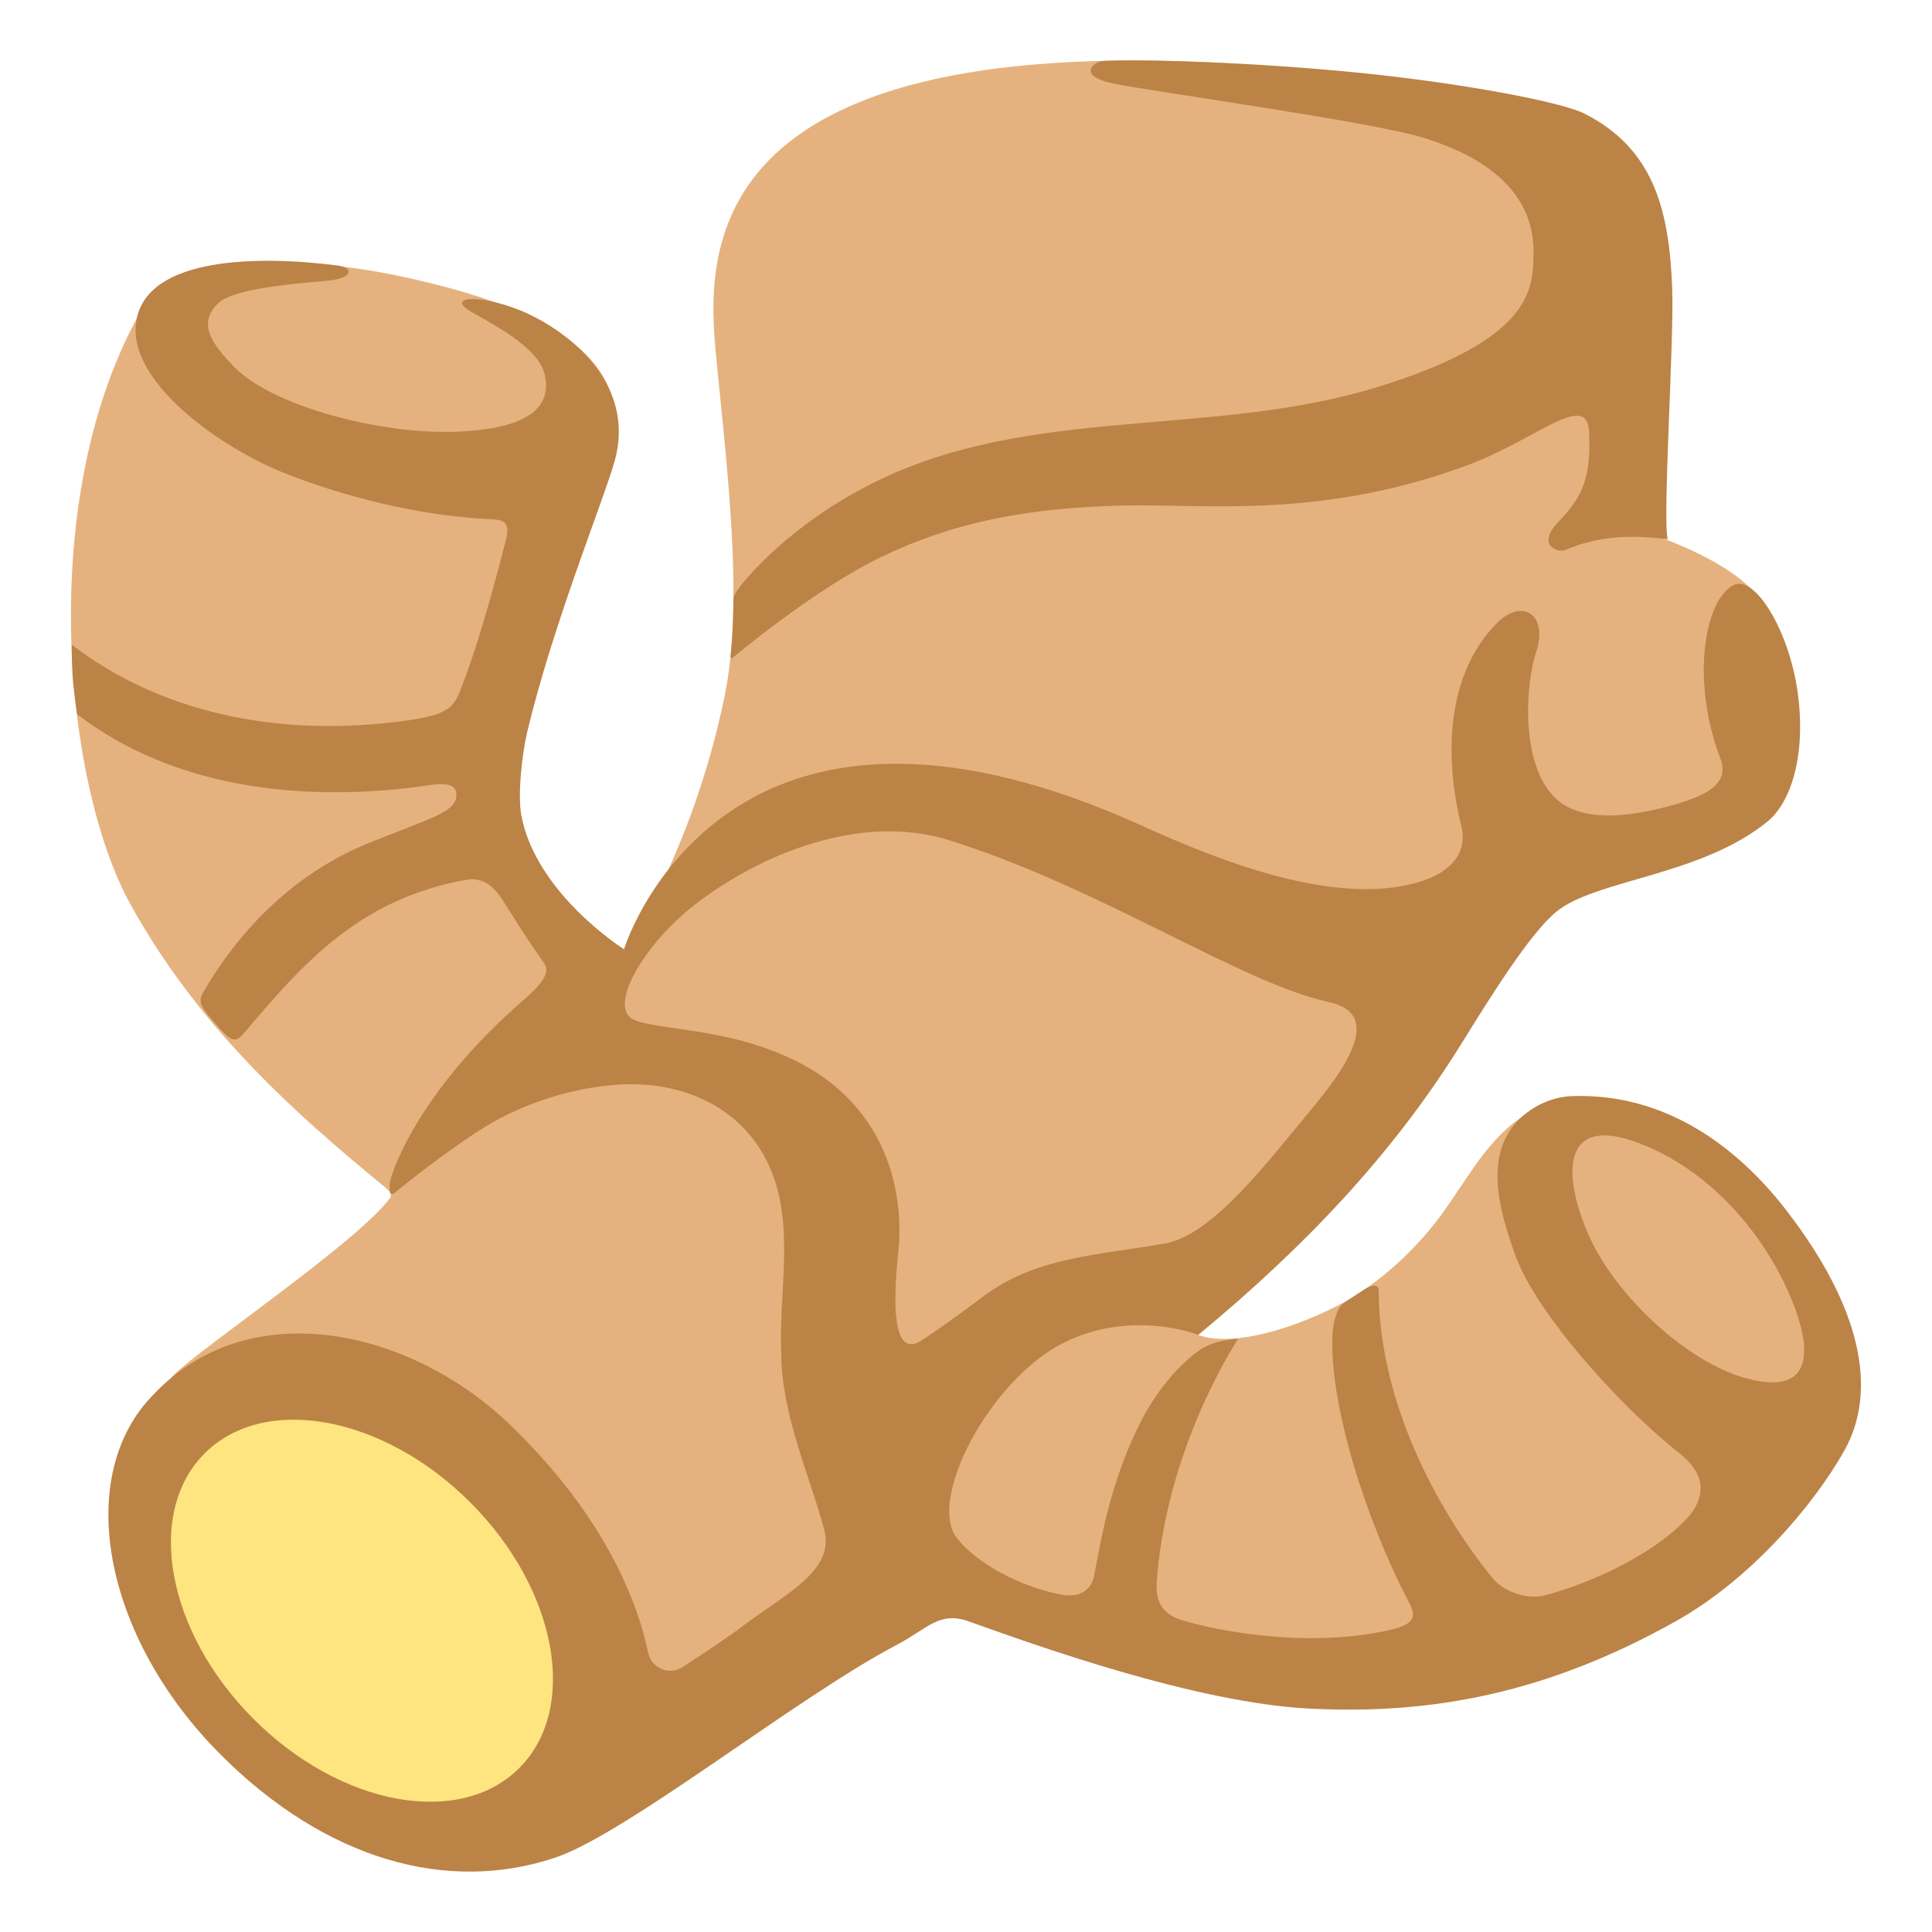
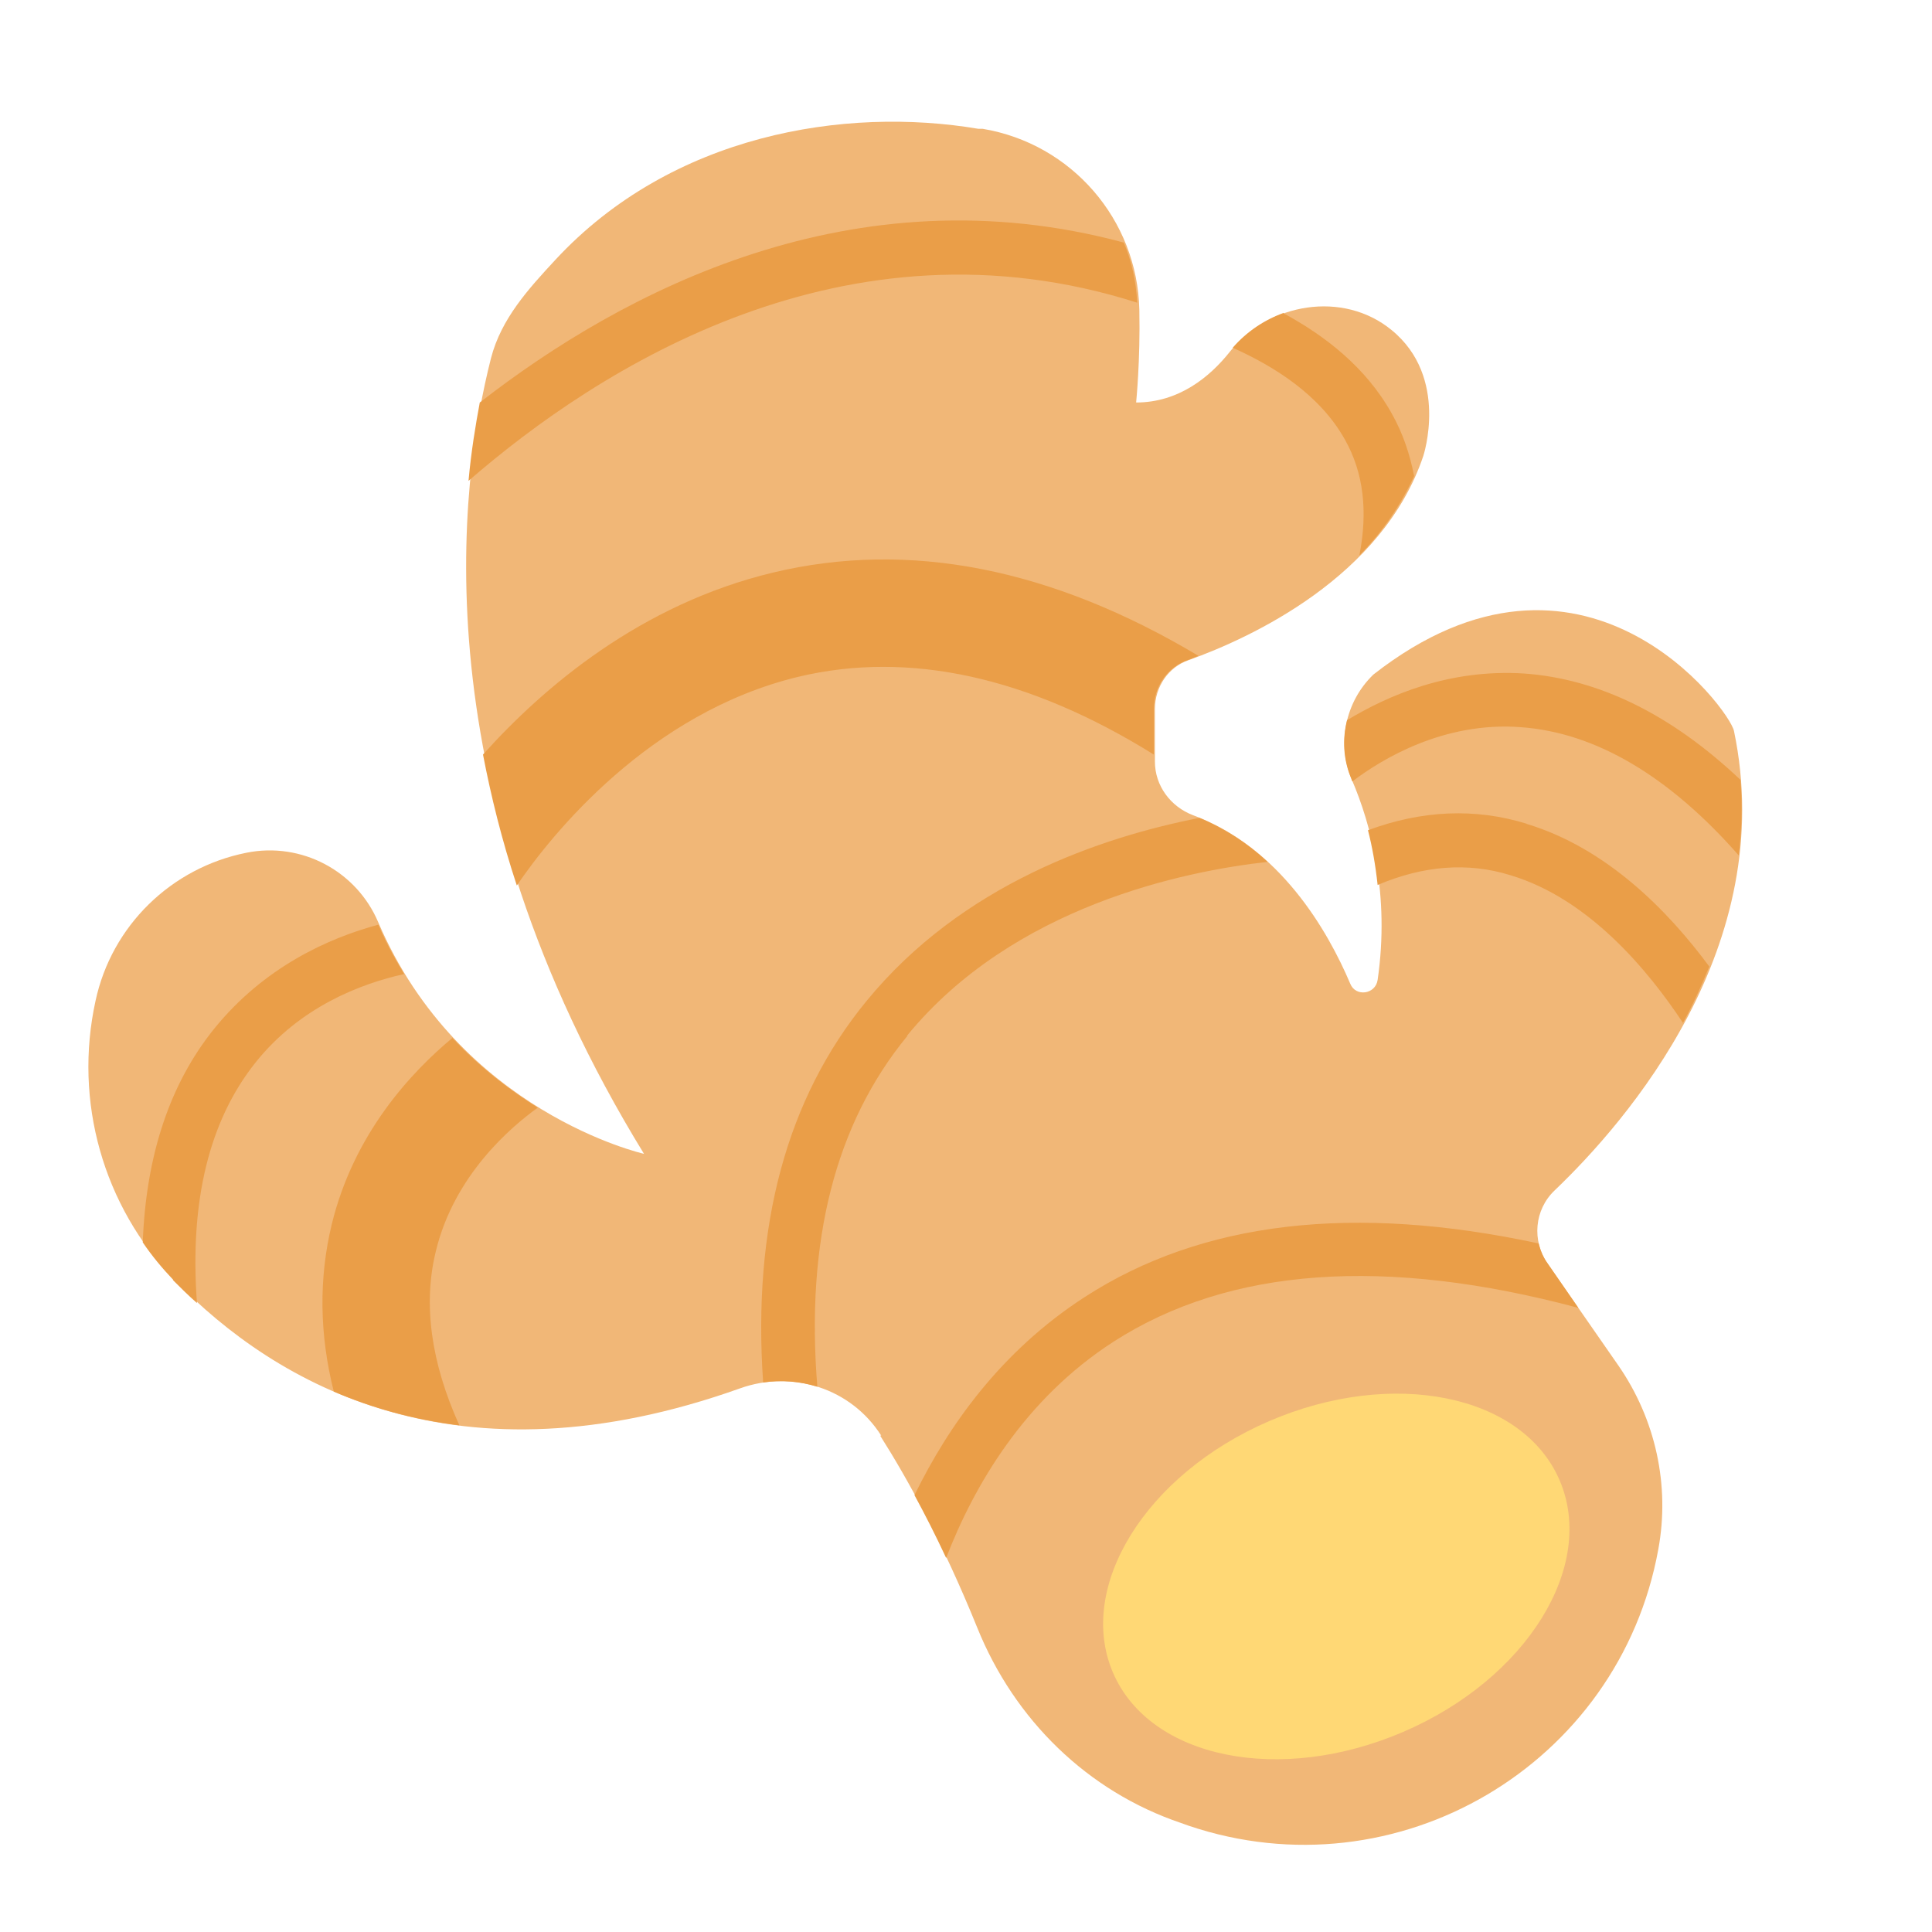
- <svg xmlns="http://www.w3.org/2000/svg" xml:space="preserve" style="enable-background:new 0 0 128 128" viewBox="0 0 128 128">
-   <path d="M62.5 104.76s-16.91 12.69-24.32 16.91c-1.3.74-30.03-27.25-26.69-30.56 1.91-1.89 12.23-8.84 14.37-11.76 0 0 .19-.24-.31-.66-5.99-4.91-12.37-10.56-16.92-18.8-4.46-8.08-6.41-27.78 1.21-40.14 1.51-2.45 9.03-3.07 16.63-1.46C36.72 20.45 42.32 24 40.41 30.34c-1.7 5.66-6.34 15.62-6.33 22.73.01 5.98 7.23 10.05 7.23 10.05s4.55-6.56 6.7-17.01c1.35-6.6 0-16.28-.62-23.11-.66-7.3-.09-21.62 37.33-18.57 21.69 1.76 23.93 5.67 25.18 13.89.51 3.35-.01 17.25-.01 17.25s5.56 1.88 6.88 4.46c1.04 2.03 1.02 9.59.77 12.19-.28 2.86-8.43 5.48-14.19 7.2-2.12.63-6.43 7.99-9.15 12.52-2.46 4.1-14.85 16.49-14.85 16.49 2.87 1.09 8.54-1.27 10.88-2.87 1.99-1.36 3.76-3.06 5.2-5 1.78-2.4 3.17-5.26 5.74-6.77 2.67-1.57 9.82-.41 15.39 6.1 6.69 7.8 6.31 12.78 5.15 15.8-.84 2.18-7.63 12.38-23.99 15.86-17.24 3.67-35.22-6.79-35.22-6.79z" style="fill:#e5b27f" />
-   <path d="M41.96 54.38v.01-.01z" style="fill:#c69461" />
-   <path d="M48.55 43.57c.1-.07 5.41-4.56 9.94-6.72 4.64-2.21 9.42-3.21 15.99-3.36 5.39-.12 13.11.94 22.85-2.71 4.46-1.67 7.81-4.92 7.95-2.18.19 3.46-.74 4.61-2.11 6.06-1.34 1.43 0 2.01.56 1.77 2.13-.92 4.37-1.02 6.76-.7-.35-1.29.42-13.08.3-16.54-.19-5.34-1.25-9.34-5.81-11.66-1.56-.79-8.14-2.02-14.75-2.69-7.39-.75-14.88-.93-17.14-.8-.62.04-1.81.98.7 1.5s17.32 2.55 20.63 3.62c2.35.76 7.25 2.65 7.18 7.6-.03 2.36 0 5.71-10.43 8.91-10.94 3.34-22.83 1.15-33.17 6.25-5.64 2.78-8.66 6.48-9.07 7.08-.06.09-.34.41-.34.78 0 .95-.05 2.42-.16 3.41-.03.3-.05.51.12.38z" style="fill:#bc8346" />
-   <path d="M118.39 80.24c-2.58-3.36-7.32-7.87-14.26-7.62-1.29.05-2.56.64-3.48 1.54-2.41 2.41-1.29 6.1-.26 9 1.35 3.76 6.71 9.75 10.56 12.87.62.5 2.56 1.83 1.31 3.92-.88 1.47-4.48 4.21-9.76 5.71-1.46.42-3-.34-3.62-1.11-3.73-4.61-7.5-11.68-7.54-19.04 0-.46-.48-.37-.87-.13-.37.24-1.01.65-1.48.98-.52.37-.69 1.6-.71 2.02-.23 4.53 2.14 12.18 5.06 17.77.51.97.46 1.49-1.53 1.9-5.47 1.15-11.29-.04-13.47-.7-1.86-.56-1.77-1.9-1.66-3.07.78-8.76 5.35-15.57 5.35-15.57s-1.53.01-2.57.75c-1.78 1.25-3.22 3.37-4.01 4.98-1.71 3.48-2.4 6.83-2.96 9.96 0 0-.21 1.6-2.16 1.25-1.92-.34-5.16-1.6-6.89-3.69-2.1-2.53 2.15-10.51 6.96-12.96 4.55-2.32 8.99-.56 8.99-.56 6.9-5.71 12.77-11.81 17.35-19.16 1.95-3.14 4.55-7.35 6.34-8.85 2.58-2.16 9.55-2.37 14.01-5.99 1.53-1.24 2.58-4.32 2.02-8.5s-2.86-7.87-4.25-7.18c-1.92.96-2.86 6.27-.89 11.47.71 1.87-1.28 2.51-2.81 3.02-2.22.63-5.39 1.31-7.44.13-3.01-1.73-2.76-7.71-1.94-10.19.81-2.48-.94-3.62-2.64-1.87-3.34 3.39-3.47 8.84-2.31 13.46.16.65.39 2.65-2.74 3.63-5.61 1.74-13.5-1.47-18.4-3.69-13.03-5.92-20.87-4.34-25.27-2.15-6.99 3.48-9.08 10.32-9.08 10.32s-5.82-3.67-6.8-8.86c-.26-1.39.06-4.13.38-5.5 1.71-7.16 5.01-15.23 5.78-17.91 1.58-5.48-3.53-8.98-6.29-10.08-2.76-1.1-4.9-.86-3.18.12 2.04 1.16 4.53 2.51 4.88 4.25.34 1.69-.49 3.48-5.85 3.69-5.02.2-12.19-1.67-14.74-4.29-1.41-1.45-2.54-2.89-1.01-4.26.9-.81 3.91-1.18 7.08-1.44 1.83-.15 1.88-.88.77-1.02-5.06-.65-12.61-.65-13.33 3.67-.67 4 5.59 8.46 10.05 10.18 4.77 1.84 9.52 2.79 13.58 2.97.88.04 1.12.37.84 1.43-.28 1.07-1.57 6.28-3.01 9.91-.43 1.1-.85 1.61-3.5 1.98-8.74 1.23-16.52-.63-22.24-5.02 0 0 0 1.04.06 2.08.05.91.3 2.53.3 2.53 6.35 4.87 14.71 5.78 22.33 4.84 1.18-.15 2.7-.54 2.79.4.11 1.21-1.53 1.58-5.7 3.25-4.97 2-8.58 5.69-11.03 9.86-.38.65-.3.91.64 2 .96 1.1 1.34 1.58 1.96.85 3.84-4.51 7.59-8.98 14.9-10.25.42-.07 1.4-.04 2.21 1.23.98 1.53 1.5 2.4 2.82 4.29.45.63-.08 1.38-1.43 2.54-6.93 6.03-8.73 11.46-8.78 12.09s.09.83.35.59c0 0 3.26-2.68 5.98-4.36 2.44-1.5 5.64-2.58 8.83-2.79 4.06-.27 8.45 1.4 10.18 5.87 1.46 3.77.42 7.97.6 12.01.03 4.05 1.96 8.23 2.85 11.62.71 2.7-2.56 4.23-5.26 6.27-1.04.79-2.78 1.94-4.13 2.82-.89.58-2.07.07-2.28-.97-.63-3.05-2.66-8.85-9.19-15.13-6.64-6.35-17.25-8.64-23.54-2-5.38 5.38-3.4 16.09 4.42 23.91 6.97 6.97 15.02 9.21 22.16 6.81 4.75-1.6 16.04-10.65 22.67-14.12 1.95-1.02 2.76-2.23 4.72-1.53 4.5 1.61 15.05 5.4 22.58 5.78 8.22.42 15.84-1.07 24.27-5.79 4.97-2.79 9.12-7.68 11.16-11.3 2.26-4.03 1.08-9.53-3.8-15.87zm-57.61 8.72c-2.24.97-1.24-5.82-1.2-6.81.2-5.61-2.54-9.36-5.86-11.32-4.66-2.75-9.69-2.49-11.64-3.23-1.95-.74.56-5.01 3.9-7.62 4.27-3.34 11.03-6.18 16.95-4.3 10.23 3.24 19.19 9.41 25.14 10.72 3.74.82.87 4.63-1.39 7.34-2.62 3.13-6.32 8.08-9.48 8.64-4.5.79-8.62.9-12.08 3.53-1.15.88-3.92 2.87-4.34 3.05z" style="fill:#bc8346" />
-   <path d="M115.67 91.31c4.04 1.11 4.37-1.3 3.41-4.18-1.32-3.97-4.74-8.92-9.89-11.15-6.08-2.64-5.66 2.19-3.77 6.21 1.75 3.69 6.28 8.03 10.25 9.12z" style="fill:#e5b27f" />
-   <ellipse cx="23.98" cy="106.72" rx="10.15" ry="14.74" style="fill:#ffe57f" transform="rotate(-45.001 23.974 106.717)" />
+ <svg xmlns="http://www.w3.org/2000/svg" viewBox="0 0 36 36">
+   <path fill="#f1b777" d="M16.4 26.75c.52.82 1.17 2 1.81 3.58.69 1.71 2.05 3.05 3.8 3.64.05.02.09.03.14.05 3.88 1.31 8.02-1.13 8.75-5.15.22-1.19-.05-2.42-.74-3.42l-1.32-1.9c-.3-.43-.25-1.01.13-1.37 1.35-1.29 4.18-4.55 3.34-8.56-.08-.4-2.81-4.11-6.72-1.05a1.77 1.77 0 0 0-.4 1.96c.36.84.71 2.15.48 3.73-.04.27-.41.32-.51.07-.42-.99-1.31-2.54-2.93-3.14-.42-.16-.71-.55-.71-1v-.98c0-.41.25-.78.63-.91 1.17-.42 3.61-1.55 4.37-3.8 0 0 .49-1.47-.59-2.35-.9-.74-2.29-.51-3.01.4-.38.48-.96.95-1.75.95 0 0 .08-.78.06-1.73a3.497 3.497 0 0 0-2.92-3.37h-.08c-2.49-.42-5.71.1-7.88 2.44-.51.55-1.01 1.1-1.2 1.83-.6 2.35-1.33 8.02 2.85 14.83 0 0-3.43-.77-4.95-4.31a2.197 2.197 0 0 0-2.46-1.3c-1.4.28-2.51 1.36-2.81 2.76-.41 1.87.14 3.82 1.47 5.2 1.9 1.96 5.27 3.9 10.54 2.02.98-.35 2.07 0 2.63.88Z" />
+   <path fill="#ffd875" d="M29.06 27.58c-.69-1.6-3.11-2.09-5.41-1.1-2.3.99-3.6 3.09-2.91 4.69.69 1.6 3.11 2.09 5.41 1.1s3.6-3.09 2.91-4.69Z" />
+   <path fill="#ea9e48" d="M20.21 24.17c-1.56 1.01-2.54 2.4-3.17 3.69.19.35.39.74.59 1.17.52-1.35 1.46-2.96 3.12-4.03 2.16-1.39 5.07-1.59 8.66-.63l-.58-.84c-.08-.11-.13-.24-.16-.36-3.43-.74-6.27-.42-8.46 1m-16.99-.32c.14.14.29.29.45.43-.14-1.9.23-3.4 1.09-4.48.83-1.04 1.96-1.47 2.77-1.65-.17-.28-.34-.59-.48-.92-.93.25-2.13.79-3.06 1.94-.83 1.03-1.27 2.37-1.33 3.98.17.25.36.48.57.7Zm6.8-3.21c-.51-.32-1.07-.74-1.59-1.3-.78.65-1.84 1.79-2.25 3.48-.24 1-.23 2.04.04 3.11.7.3 1.47.52 2.34.63-.53-1.17-.68-2.26-.44-3.24.34-1.42 1.4-2.32 1.9-2.68m6.88-1.34c1.98-2.42 5.18-3.07 6.72-3.24a4.27 4.27 0 0 0-1.27-.82c-1.83.36-4.42 1.23-6.21 3.42-1.49 1.82-2.12 4.2-1.92 7.1.34-.05.69-.02 1.01.08-.22-2.7.33-4.9 1.68-6.54Zm4.6-5.24v-.85c0-.41.25-.78.63-.91.06-.02.13-.05.2-.08-2.73-1.63-5.39-2.16-7.93-1.55-2.46.59-4.27 2.13-5.4 3.39.15.78.35 1.59.63 2.44.64-.94 2.46-3.22 5.25-3.89 2.06-.49 4.29 0 6.62 1.45ZM8.94 7.5c-.08.43-.16.91-.21 1.46 2.43-2.11 7.03-5.05 12.46-3.32-.02-.39-.1-.77-.25-1.12-5.04-1.36-9.34.91-12 2.98Zm14.98-1.67c-.36.13-.69.35-.95.65.76.34 1.62.87 2.09 1.71.35.62.43 1.34.27 2.16a5.2 5.2 0 0 0 1.02-1.48c-.08-.41-.21-.8-.42-1.17-.48-.86-1.25-1.45-2.01-1.86Zm8.51 8.7c-1.28-1.21-2.63-1.88-4.03-1.98-1.4-.09-2.54.41-3.3.87-.09.36-.07.74.08 1.09 0 .01.01.03.02.05.54-.41 1.7-1.12 3.14-1.01 1.39.1 2.76.91 4.06 2.39.05-.45.07-.92.03-1.41m-3.98.82c-.97-.3-1.96-.25-2.96.12.08.31.14.65.18 1.02.85-.36 1.68-.43 2.48-.18 1.46.44 2.56 1.77 3.21 2.75.18-.33.34-.68.49-1.05-.76-1.03-1.91-2.21-3.41-2.66Z" />
</svg>
